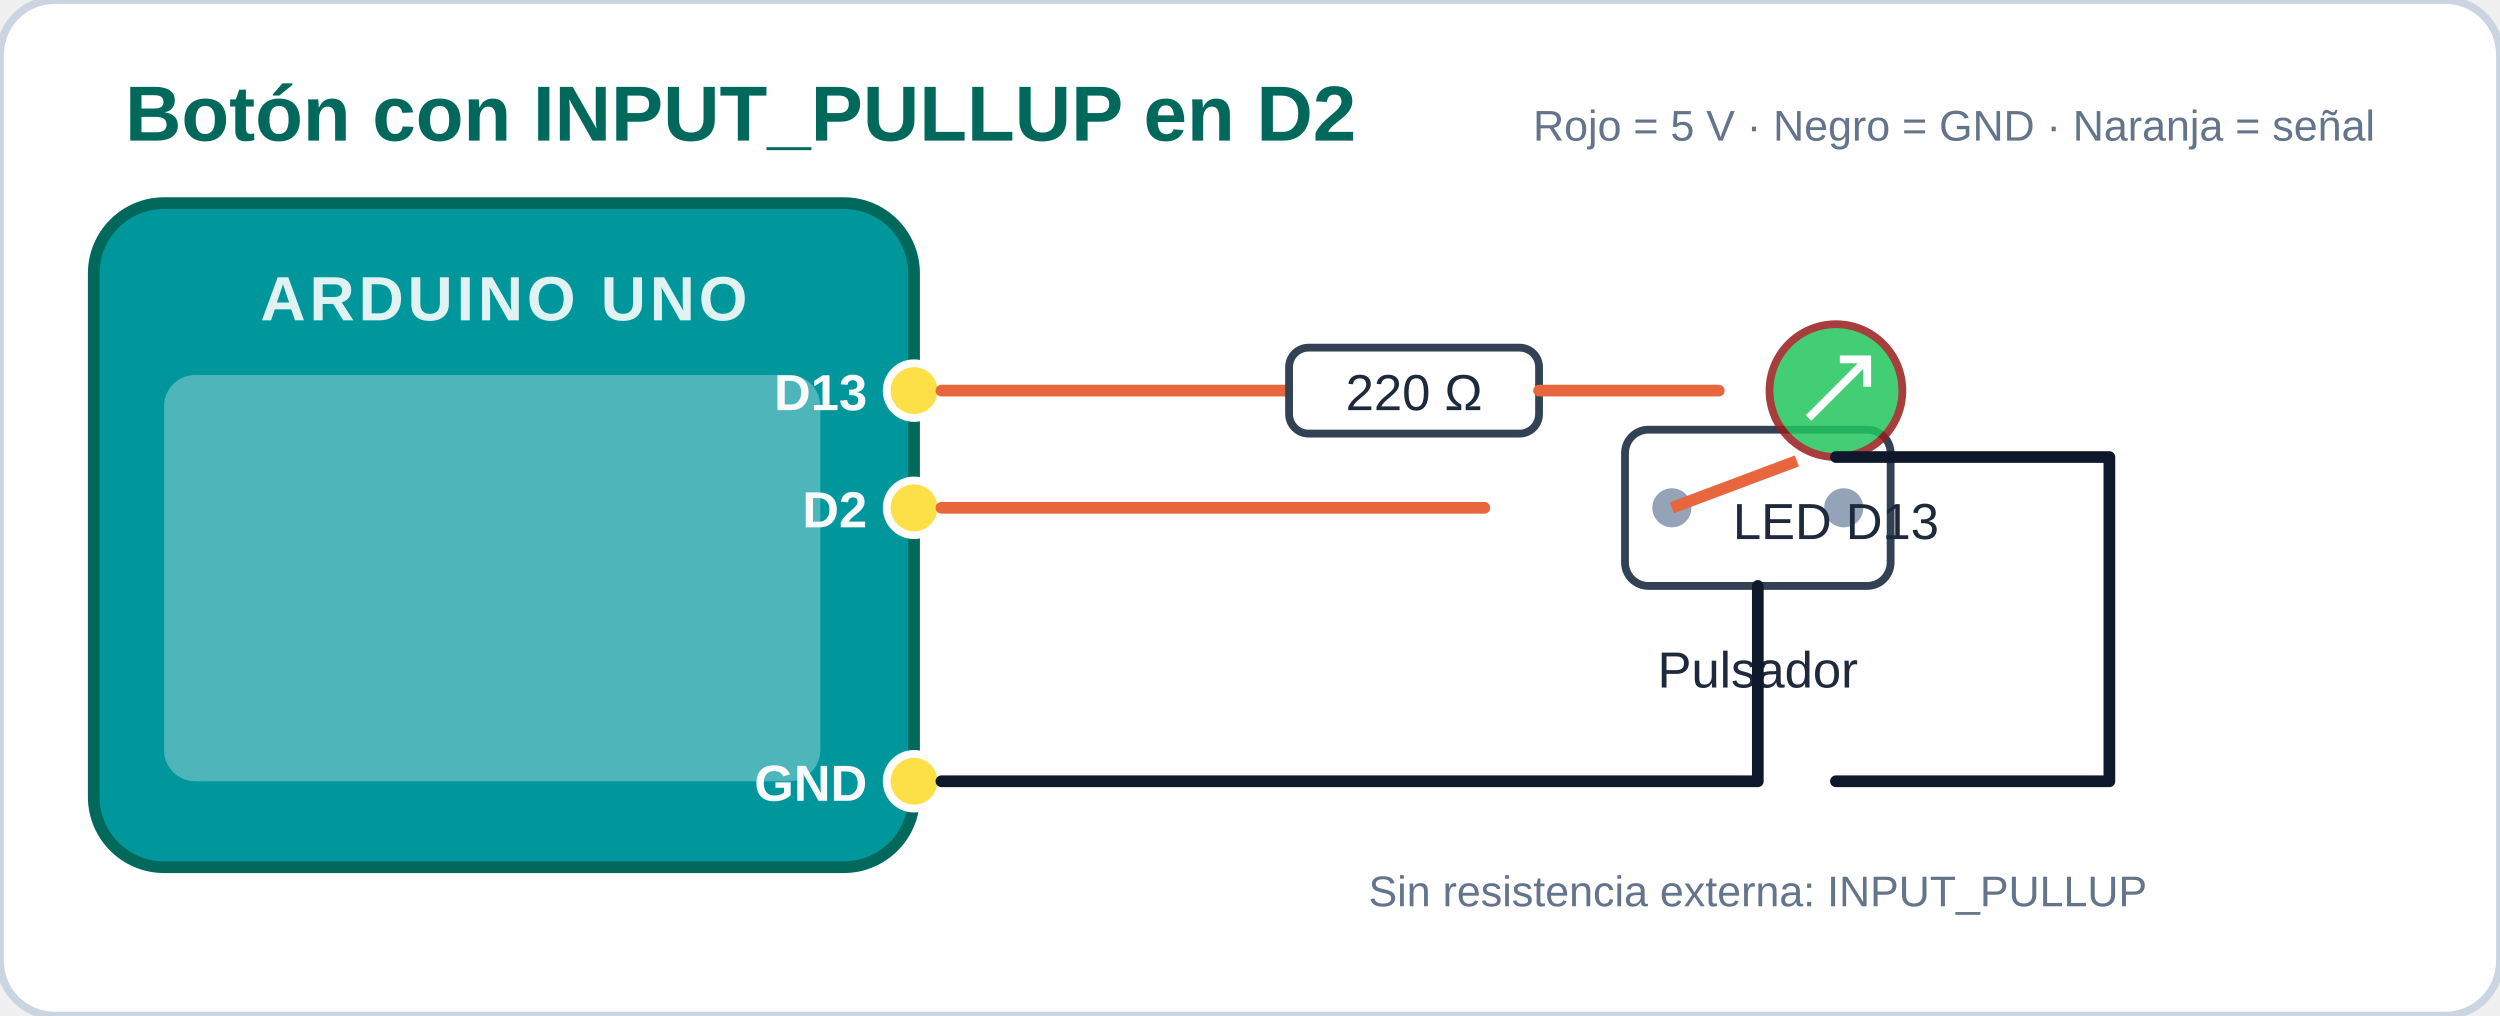
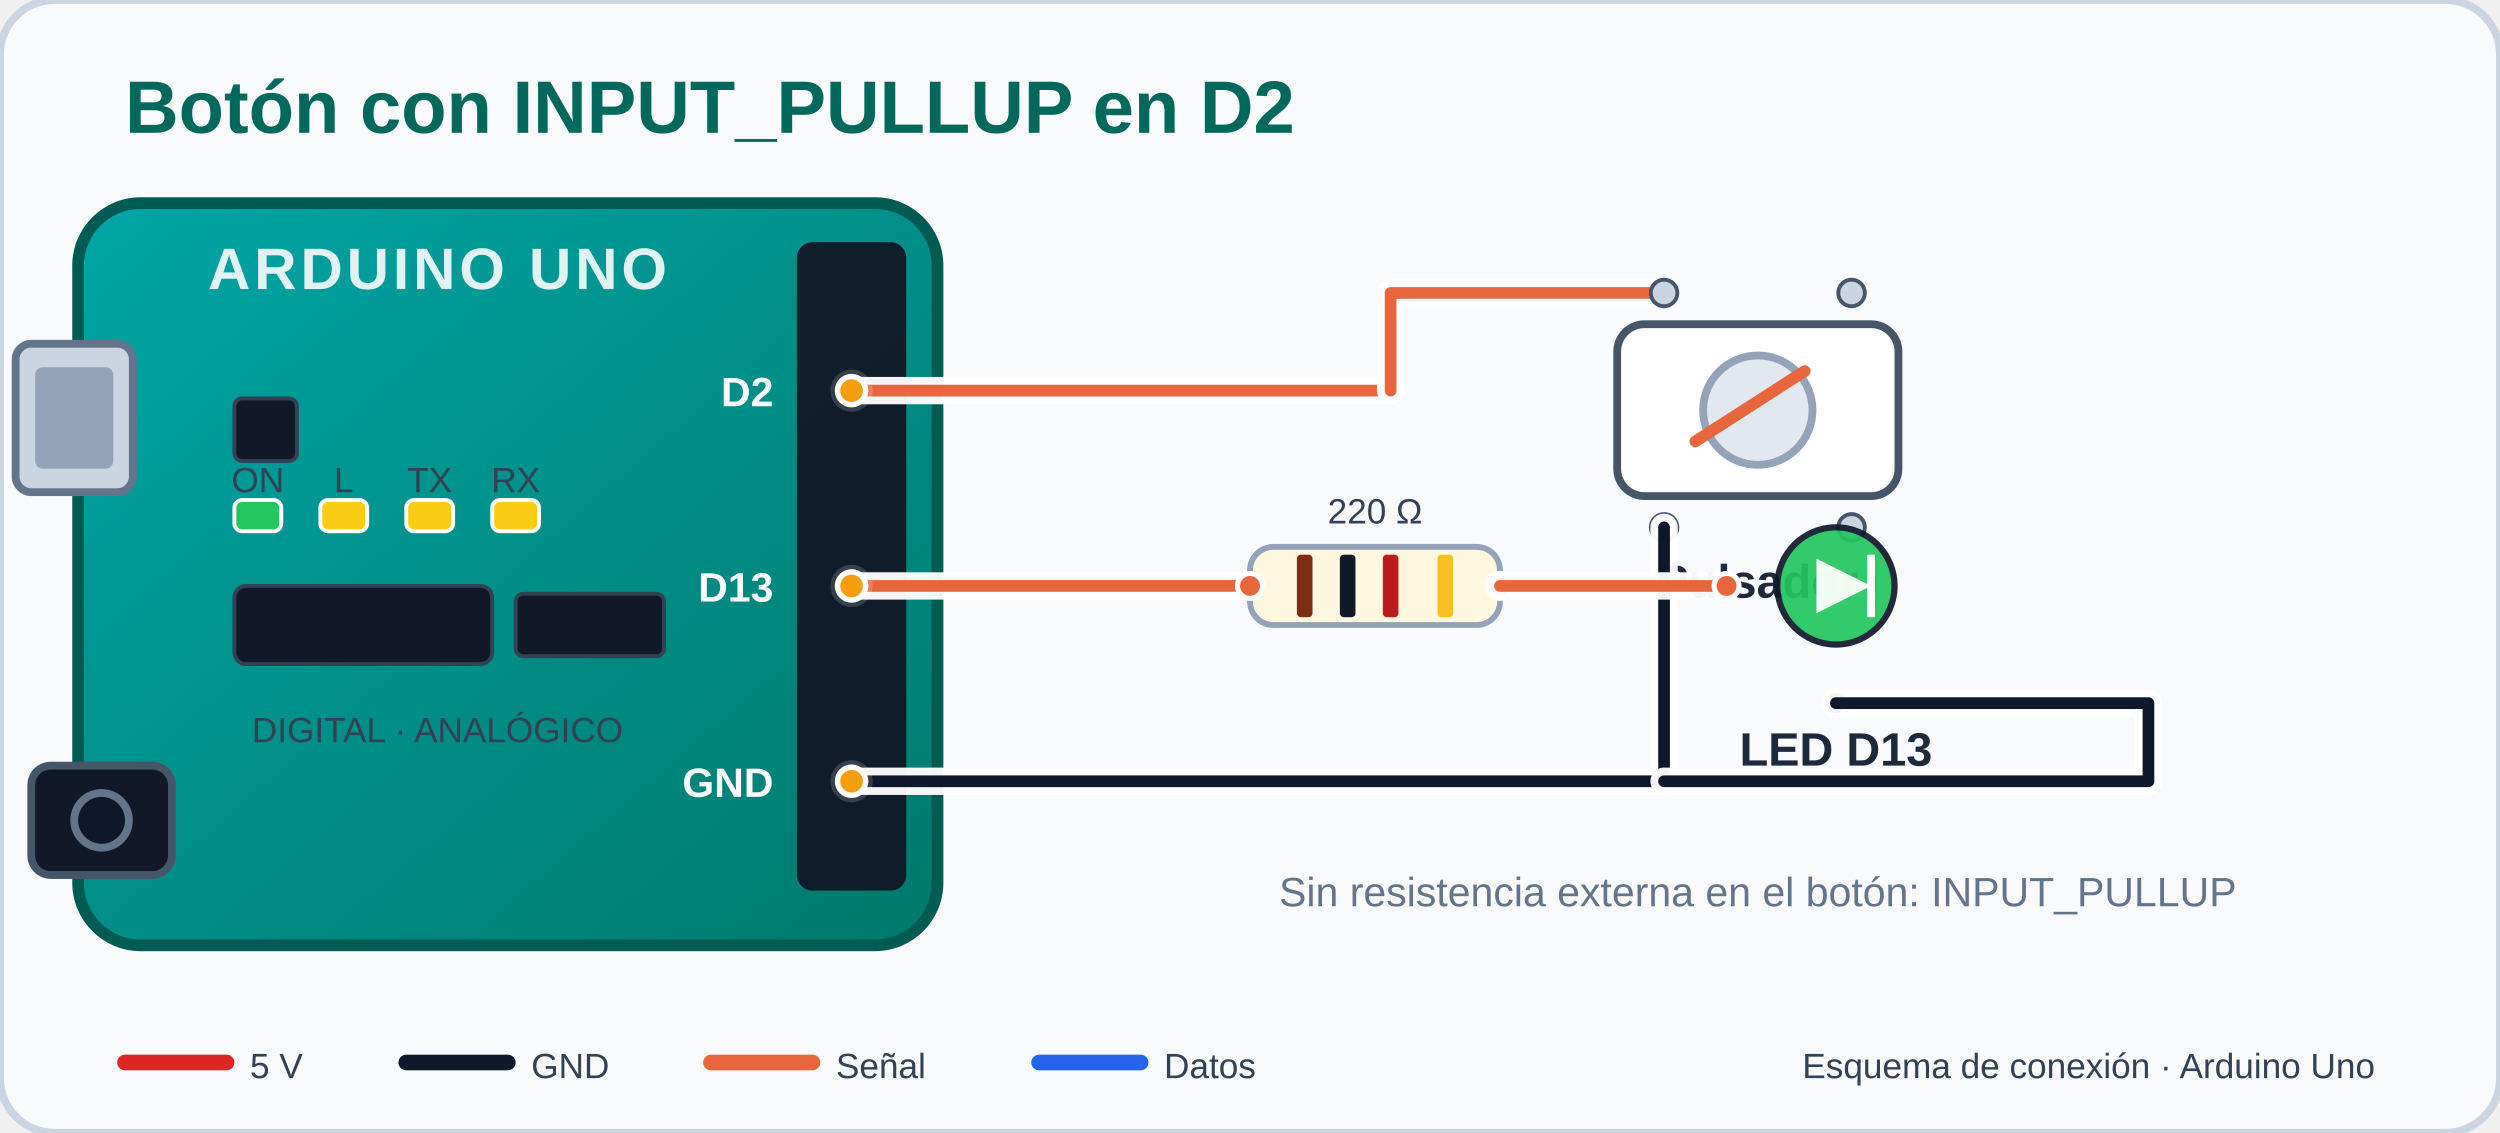
- <svg xmlns="http://www.w3.org/2000/svg" viewBox="0 0 640 260" role="img" aria-label="Botón con INPUT_PULLUP en D2">
+ <svg xmlns="http://www.w3.org/2000/svg" width="640" height="290" viewBox="0 0 640 290" role="img" aria-label="Botón con INPUT_PULLUP en D2">
+   <defs>
+     <linearGradient id="tablero" x1="0" y1="0" x2="1" y2="1">
+       <stop offset="0%" stop-color="#00a6a6" />
+       <stop offset="100%" stop-color="#00796b" />
+     </linearGradient>
+     <linearGradient id="pantalla" x1="0" y1="0" x2="0" y2="1">
+       <stop offset="0%" stop-color="#cfe8d8" />
+       <stop offset="100%" stop-color="#a9ccb8" />
+     </linearGradient>
+   </defs>
  <style>
    text{font-family:"Segoe UI",Arial,sans-serif;fill:#1e293b}
-     .titulo{font-size:20px;font-weight:700;fill:#00695c}
-     .pin{font-size:13px;font-weight:700;fill:#f8fafc}
-     .etq{font-size:13px}
-     .small{font-size:11px;fill:#64748b}
-     .board{font-size:16px;font-weight:700;fill:#e0f2f1;letter-spacing:1px}
+     .titulo{font-size:19px;font-weight:700;fill:#00695c}
+     .board{font-size:15px;font-weight:700;fill:#e0f2f1;letter-spacing:1px}
+     .pin{font-size:10.5px;font-weight:700;fill:#f8fafc}
+     .etq{font-size:12px;font-weight:600}
+     .small{font-size:10.5px;fill:#64748b}
+     .tiny{font-size:9px;fill:#334155}
+     .solda{fill:#f59e0b;stroke:#ffffff;stroke-width:1.4}
+     .patita{fill:#cbd5e1;stroke:#475569;stroke-width:1}
  </style>
-   <rect width="640" height="260" rx="14" fill="#ffffff" stroke="#cbd5e1" stroke-width="2" />
-   <text x="32" y="36" class="titulo">Botón con INPUT_PULLUP en D2</text>
-   <text x="608" y="36" text-anchor="end" class="small">Rojo = 5 V · Negro = GND · Naranja = señal</text>
-   <rect x="24" y="52" width="210" height="170" rx="18" fill="#00979c" stroke="#00695c" stroke-width="3" />
-   <text x="129" y="82" text-anchor="middle" class="board">ARDUINO UNO</text>
-   <rect x="42" y="96" width="168" height="104" rx="8" fill="#e0f2f1" opacity=".35" />
-   <circle cx="234" cy="130" r="7" fill="#fde047" stroke="#ffffff" stroke-width="2" />
-   <text x="222" y="135" text-anchor="end" class="pin">D2</text>
-   <circle cx="234" cy="200" r="7" fill="#fde047" stroke="#ffffff" stroke-width="2" />
-   <text x="222" y="205" text-anchor="end" class="pin">GND</text>
-   <circle cx="234" cy="100" r="7" fill="#fde047" stroke="#ffffff" stroke-width="2" />
-   <text x="222" y="105" text-anchor="end" class="pin">D13</text>
-   <polyline points="241,130 380,130" fill="none" stroke="#e8663d" stroke-width="3" stroke-linejoin="round" stroke-linecap="round" />
-   <rect x="416" y="110" width="68" height="40" rx="6" fill="#ffffff" stroke="#334155" stroke-width="2" />
-   <circle cx="428" cy="130" r="5" fill="#94a3b8" />
-   <circle cx="472" cy="130" r="5" fill="#94a3b8" />
-   <path d="M428 130 L460 118" stroke="#e8663d" stroke-width="3" />
-   <text x="450" y="176" text-anchor="middle" class="etq">Pulsador</text>
-   <polyline points="450,150 450,200 241,200" fill="none" stroke="#0f172a" stroke-width="3" stroke-linejoin="round" stroke-linecap="round" />
-   <polyline points="241,100 330,100" fill="none" stroke="#e8663d" stroke-width="3" stroke-linejoin="round" stroke-linecap="round" />
-   <rect x="330" y="89" width="64" height="22" rx="5" fill="#ffffff" stroke="#334155" stroke-width="2" />
-   <text x="362" y="105" text-anchor="middle" class="etq">220 Ω</text>
-   <polyline points="394,100 440,100" fill="none" stroke="#e8663d" stroke-width="3" stroke-linejoin="round" stroke-linecap="round" />
-   <circle cx="470" cy="100" r="17" fill="#22c55e" opacity=".85" stroke="#991b1b" stroke-width="2" />
-   <path d="M463 107 L477 93 M471 92 L478 92 L478 99" stroke="#ffffff" stroke-width="2" fill="none" />
-   <text x="470" y="138" text-anchor="middle" class="etq">LED D13</text>
-   <polyline points="470,117 540,117 540,200 470,200" fill="none" stroke="#0f172a" stroke-width="3" stroke-linejoin="round" stroke-linecap="round" />
-   <text x="450" y="232" text-anchor="middle" class="small">Sin resistencia externa: INPUT_PULLUP</text>
+   <rect width="640" height="290" rx="14" fill="#f8fafc" stroke="#cbd5e1" stroke-width="2" />
+   <text x="32" y="34" text-anchor="start" class="titulo">Botón con INPUT_PULLUP en D2</text>
+   <rect x="20" y="52" width="220" height="190" rx="16" fill="url(#tablero)" stroke="#005b52" stroke-width="3" />
+   <rect x="4" y="88" width="30" height="38" rx="4" fill="#cbd5e1" stroke="#64748b" stroke-width="2" />
+   <rect x="9" y="94" width="20" height="26" rx="2" fill="#94a3b8" />
+   <rect x="8" y="196" width="36" height="28" rx="5" fill="#111827" stroke="#475569" stroke-width="2" />
+   <circle cx="26" cy="210" r="7" fill="#0f172a" stroke="#64748b" stroke-width="2" />
+   <rect x="60" y="150" width="66" height="20" rx="3" fill="#111827" stroke="#334155" />
+   <rect x="132" y="152" width="38" height="16" rx="2" fill="#111827" stroke="#334155" />
+   <rect x="60" y="102" width="16" height="16" rx="2" fill="#111827" stroke="#334155" />
+   <rect x="60" y="128" width="12" height="8" rx="2" fill="#22c55e" stroke="#ffffff" stroke-width="1" />
+   <text x="66" y="126" text-anchor="middle" class="tiny">ON</text>
+   <rect x="82" y="128" width="12" height="8" rx="2" fill="#facc15" stroke="#ffffff" stroke-width="1" />
+   <text x="88" y="126" text-anchor="middle" class="tiny">L</text>
+   <rect x="104" y="128" width="12" height="8" rx="2" fill="#facc15" stroke="#ffffff" stroke-width="1" />
+   <text x="110" y="126" text-anchor="middle" class="tiny">TX</text>
+   <rect x="126" y="128" width="12" height="8" rx="2" fill="#facc15" stroke="#ffffff" stroke-width="1" />
+   <text x="132" y="126" text-anchor="middle" class="tiny">RX</text>
+   <rect x="204" y="62" width="28" height="166" rx="4" fill="#111827" opacity=".96" />
+   <text x="112" y="74" text-anchor="middle" class="board">ARDUINO UNO</text>
+   <text x="112" y="190" text-anchor="middle" class="tiny">DIGITAL  ·  ANALÓGICO</text>
+   <polyline points="218,100 356,100" fill="none" stroke="#ffffff" stroke-width="7" stroke-linejoin="round" stroke-linecap="round" opacity=".95" />
+   <polyline points="218,100 356,100" fill="none" stroke="#e8663d" stroke-width="3" stroke-linejoin="round" stroke-linecap="round" />
+   <polyline points="356,100 356,75 426,75" fill="none" stroke="#ffffff" stroke-width="7" stroke-linejoin="round" stroke-linecap="round" opacity=".95" />
+   <polyline points="356,100 356,75 426,75" fill="none" stroke="#e8663d" stroke-width="3" stroke-linejoin="round" stroke-linecap="round" />
+   <rect x="414" y="83" width="72" height="44" rx="7" fill="#ffffff" stroke="#475569" stroke-width="2" />
+   <line x1="426" y1="75" x2="426" y2="85" class="lead" />
+   <circle cx="426" cy="75" r="3.4" class="patita" />
+   <line x1="474" y1="75" x2="474" y2="85" class="lead" />
+   <circle cx="474" cy="75" r="3.4" class="patita" />
+   <line x1="426" y1="135" x2="426" y2="125" class="lead" />
+   <circle cx="426" cy="135" r="3.4" class="patita" />
+   <line x1="474" y1="135" x2="474" y2="125" class="lead" />
+   <circle cx="474" cy="135" r="3.4" class="patita" />
+   <circle cx="450" cy="105" r="14" fill="#e2e8f0" stroke="#94a3b8" stroke-width="2" />
+   <path d="M434 113 L462 95" stroke="#e8663d" stroke-width="3" stroke-linecap="round" />
+   <text x="450" y="153" text-anchor="middle" class="etq">Pulsador</text>
+   <polyline points="426,135 426,200 218,200" fill="none" stroke="#ffffff" stroke-width="7" stroke-linejoin="round" stroke-linecap="round" opacity=".95" />
+   <polyline points="426,135 426,200 218,200" fill="none" stroke="#0f172a" stroke-width="3" stroke-linejoin="round" stroke-linecap="round" />
+   <polyline points="218,150 320,150" fill="none" stroke="#ffffff" stroke-width="7" stroke-linejoin="round" stroke-linecap="round" opacity=".95" />
+   <polyline points="218,150 320,150" fill="none" stroke="#e8663d" stroke-width="3" stroke-linejoin="round" stroke-linecap="round" />
+   <rect x="320" y="140" width="64" height="20" rx="6" fill="#fff8e1" stroke="#94a3b8" stroke-width="1.5" />
+   <rect x="332" y="142" width="4" height="16" rx="1" fill="#7c2d12" />
+   <rect x="343" y="142" width="4" height="16" rx="1" fill="#111827" />
+   <rect x="354" y="142" width="4" height="16" rx="1" fill="#b91c1c" />
+   <rect x="368" y="142" width="4" height="16" rx="1" fill="#fbbf24" />
+   <text x="352" y="134" text-anchor="middle" class="tiny">220 Ω</text>
+   <circle cx="320" cy="150" r="3.2" fill="#e8663d" stroke="#ffffff" stroke-width="1.3" />
+   <circle cx="384" cy="150" r="3.2" fill="#e8663d" stroke="#ffffff" stroke-width="1.3" />
+   <polyline points="384,150 442,150" fill="none" stroke="#ffffff" stroke-width="7" stroke-linejoin="round" stroke-linecap="round" opacity=".95" />
+   <polyline points="384,150 442,150" fill="none" stroke="#e8663d" stroke-width="3" stroke-linejoin="round" stroke-linecap="round" />
+   <line x1="442" y1="150" x2="457" y2="150" class="lead" />
+   <line x1="470" y1="163" x2="470" y2="180" class="lead" />
+   <circle cx="470" cy="150" r="15" fill="#22c55e" stroke="#0f172a" stroke-width="1.6" opacity=".92" />
+   <path d="M465 157 L479 150 L465 143 Z" fill="#ffffff" opacity=".92" />
+   <line x1="479" y1="142" x2="479" y2="158" stroke="#ffffff" stroke-width="2" />
+   <text x="470" y="196" text-anchor="middle" class="etq">LED D13</text>
+   <circle cx="442" cy="150" r="3.2" fill="#e8663d" stroke="#ffffff" stroke-width="1.3" />
+   <circle cx="470" cy="180" r="3.2" fill="#0f172a" stroke="#ffffff" stroke-width="1.3" />
+   <polyline points="470,180 550,180 550,200 426,200" fill="none" stroke="#ffffff" stroke-width="7" stroke-linejoin="round" stroke-linecap="round" opacity=".95" />
+   <polyline points="470,180 550,180 550,200 426,200" fill="none" stroke="#0f172a" stroke-width="3" stroke-linejoin="round" stroke-linecap="round" />
+   <text x="450" y="232" text-anchor="middle" class="small">Sin resistencia externa en el botón: INPUT_PULLUP</text>
+   <text x="198" y="104" text-anchor="end" class="pin">D2</text>
+   <circle cx="218" cy="100" r="5.4" fill="#ffffff" opacity=".16" />
+   <circle cx="218" cy="100" r="3.6" class="solda" />
+   <text x="198" y="154" text-anchor="end" class="pin">D13</text>
+   <circle cx="218" cy="150" r="5.4" fill="#ffffff" opacity=".16" />
+   <circle cx="218" cy="150" r="3.6" class="solda" />
+   <text x="198" y="204" text-anchor="end" class="pin">GND</text>
+   <circle cx="218" cy="200" r="5.4" fill="#ffffff" opacity=".16" />
+   <circle cx="218" cy="200" r="3.6" class="solda" />
+   <line x1="32" y1="272" x2="58" y2="272" stroke="#dc2626" stroke-width="4" stroke-linecap="round" />
+   <text x="64" y="276" text-anchor="start" class="tiny">5 V</text>
+   <line x1="104" y1="272" x2="130" y2="272" stroke="#0f172a" stroke-width="4" stroke-linecap="round" />
+   <text x="136" y="276" text-anchor="start" class="tiny">GND</text>
+   <line x1="182" y1="272" x2="208" y2="272" stroke="#e8663d" stroke-width="4" stroke-linecap="round" />
+   <text x="214" y="276" text-anchor="start" class="tiny">Señal</text>
+   <line x1="266" y1="272" x2="292" y2="272" stroke="#2563eb" stroke-width="4" stroke-linecap="round" />
+   <text x="298" y="276" text-anchor="start" class="tiny">Datos</text>
+   <text x="608" y="276" text-anchor="end" class="tiny">Esquema de conexión · Arduino Uno</text>
</svg>
